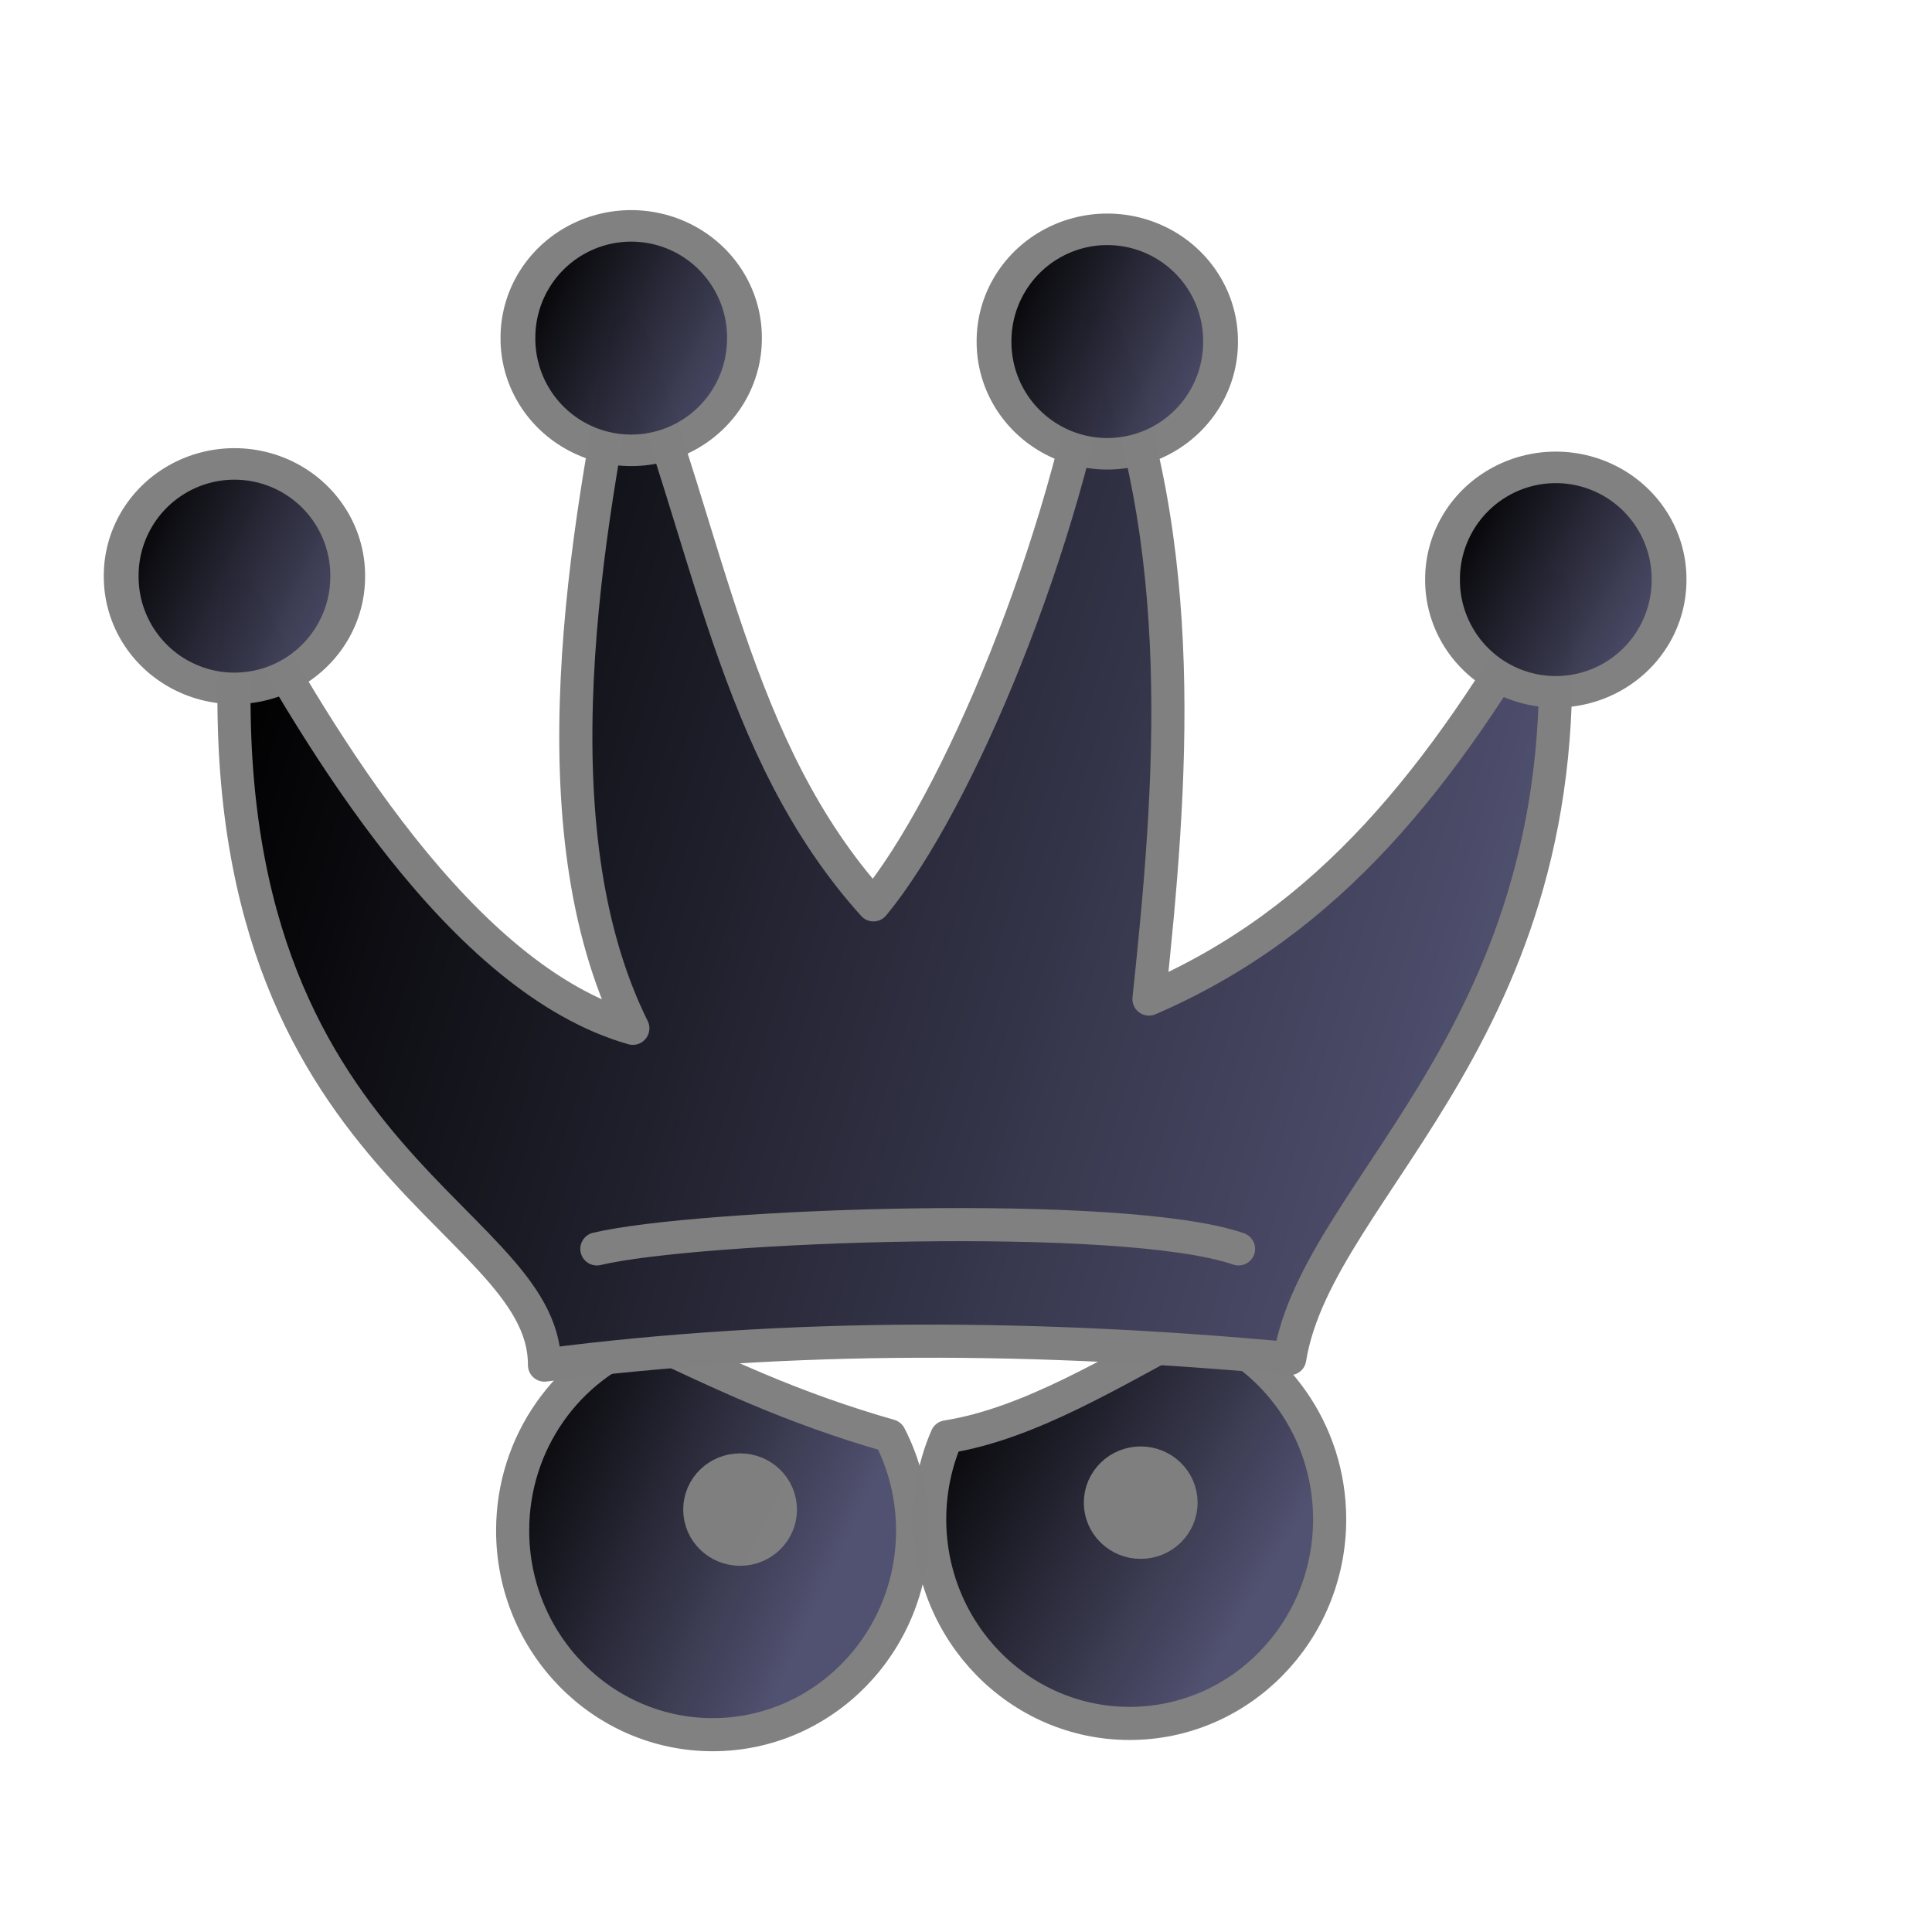
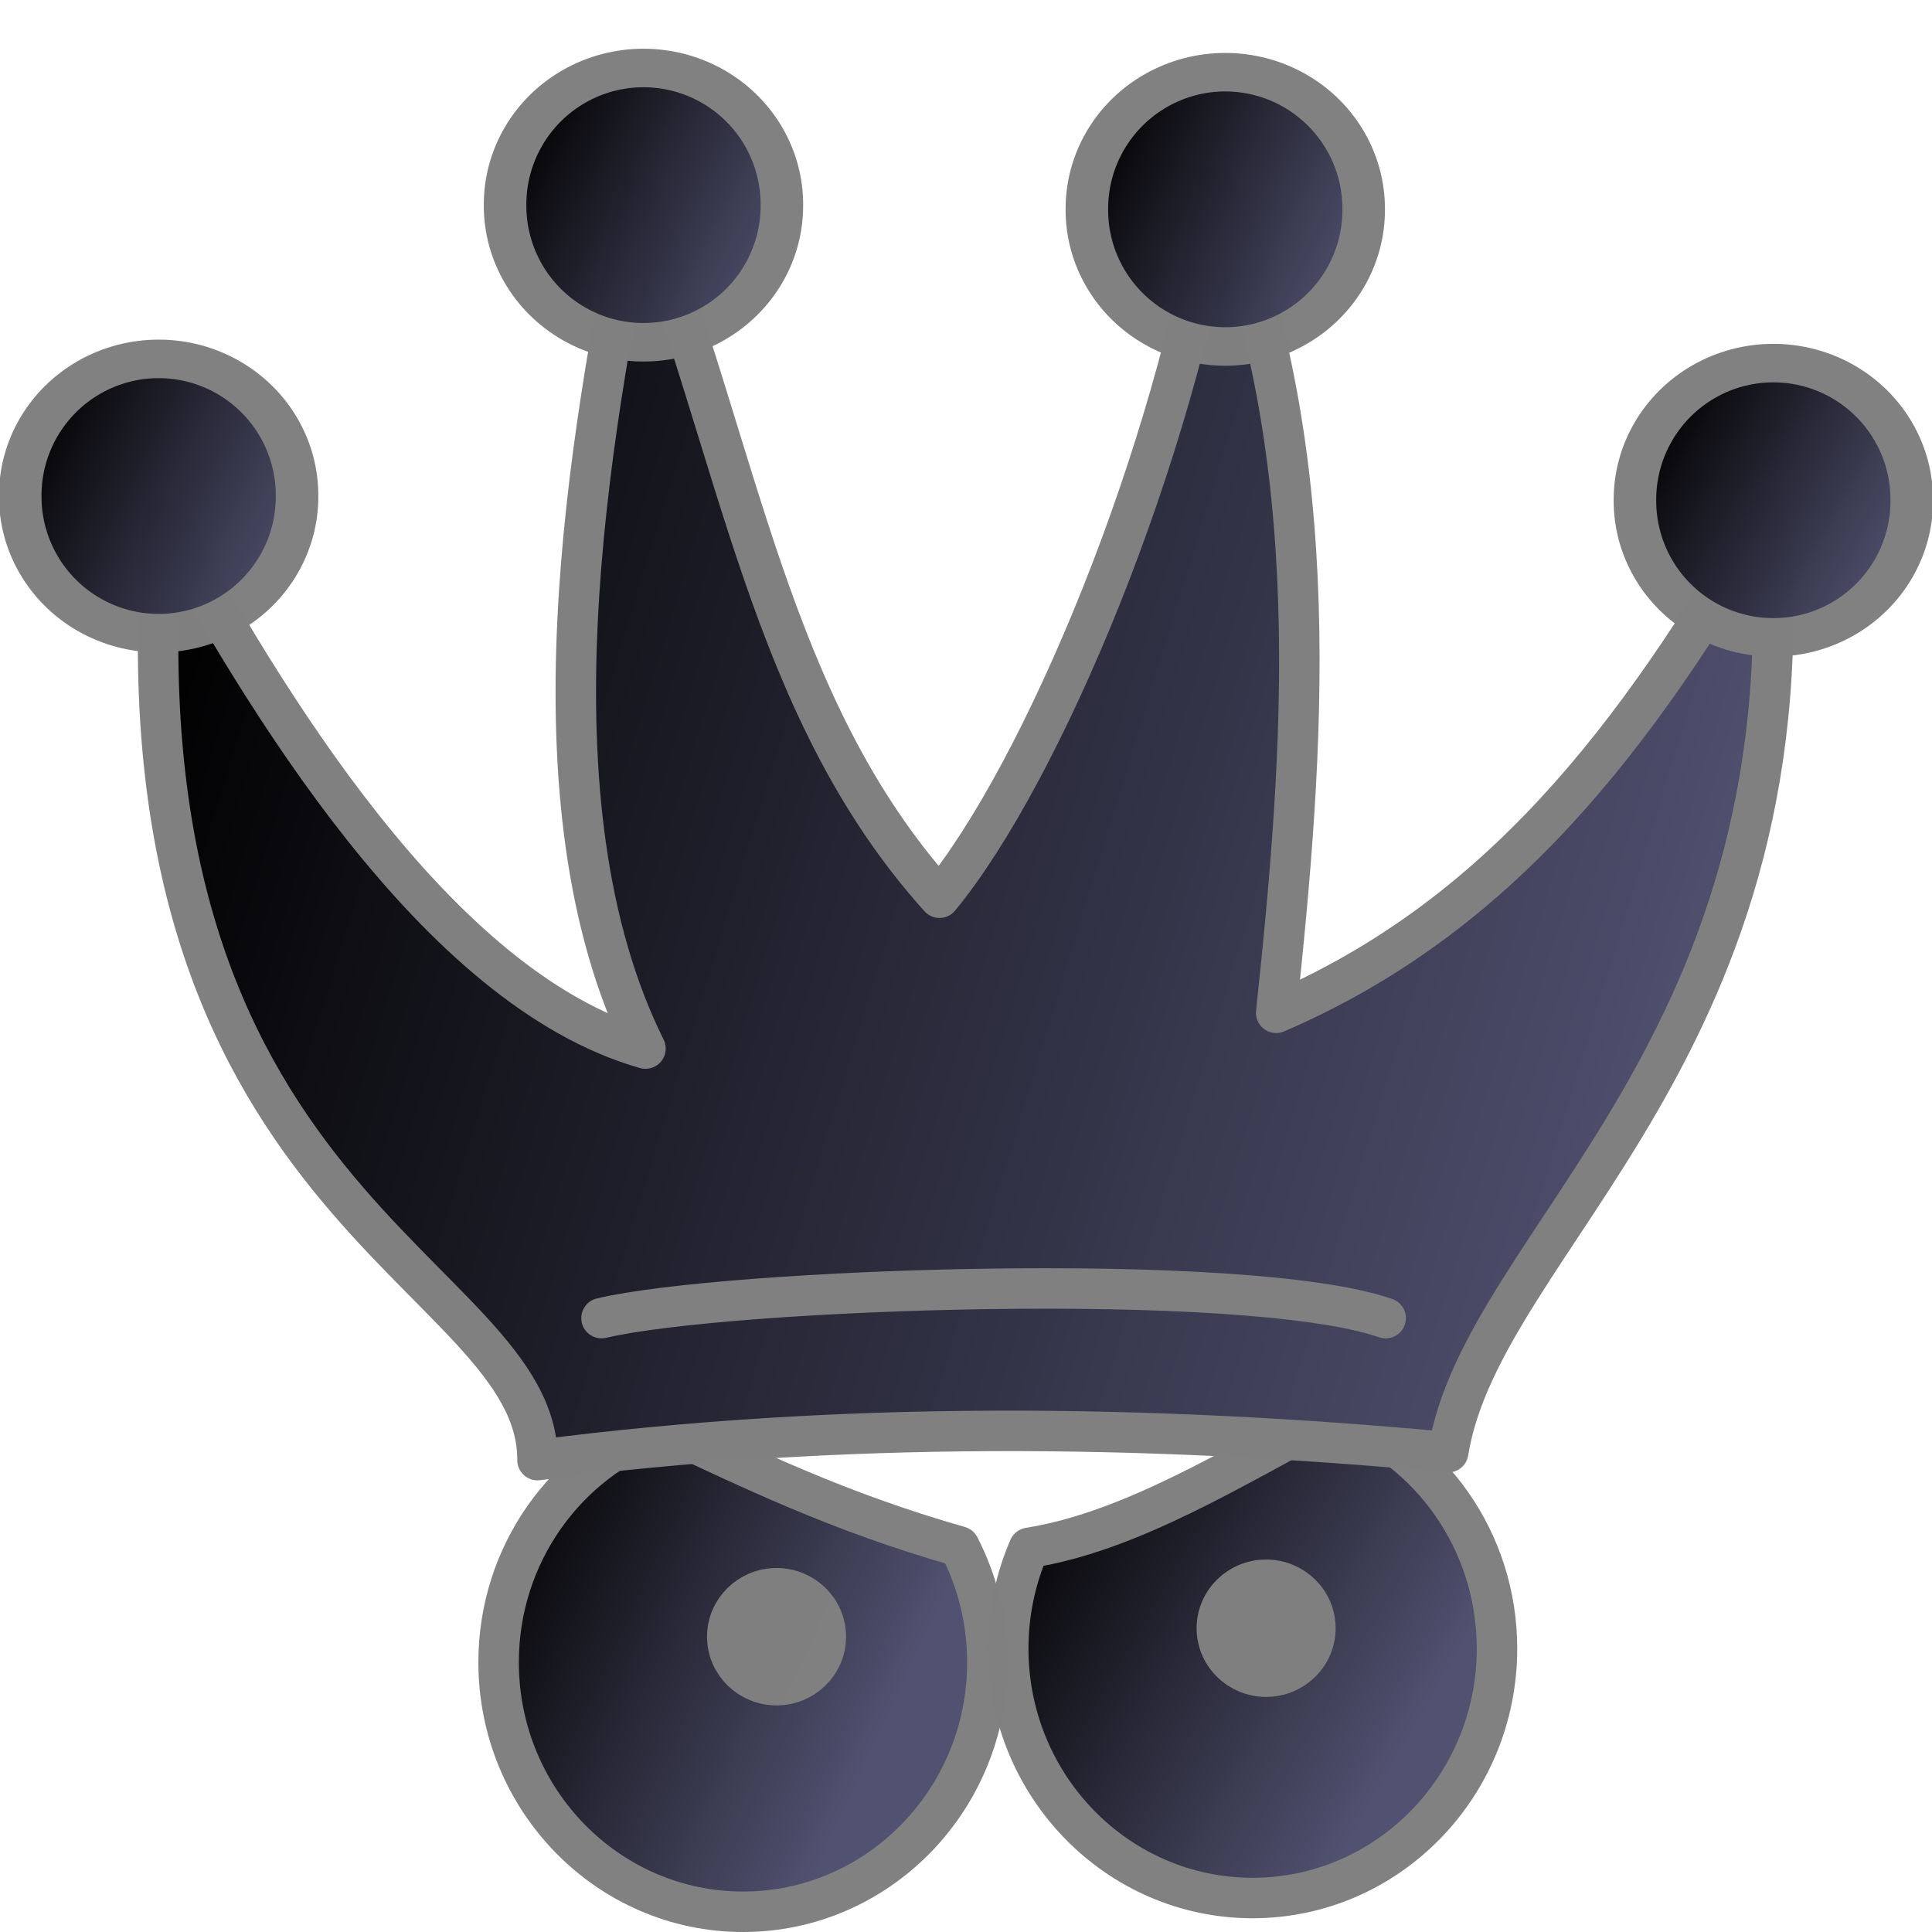
- <svg xmlns="http://www.w3.org/2000/svg" xmlns:xlink="http://www.w3.org/1999/xlink" width="700pt" height="700pt" id="svg36220" version="1.0">
+ <svg xmlns="http://www.w3.org/2000/svg" xmlns:xlink="http://www.w3.org/1999/xlink" width="100" height="100" id="svg36220" version="1.0">
  <defs id="defs36222">
-     <linearGradient xlink:href="#linearGradient2507" id="linearGradient2229" x1="460.957" y1="666.438" x2="617.157" y2="756.839" gradientUnits="userSpaceOnUse" gradientTransform="translate(0,-3.333333)" />
+     <linearGradient xlink:href="#linearGradient2507" id="linearGradient2229" x1="460.957" y1="666.438" x2="617.157" y2="756.839" gradientUnits="userSpaceOnUse" gradientTransform="matrix(0.1309298,0,0,0.1309298,-6.617828,-11.20439)" />
    <linearGradient id="linearGradient2507">
      <stop style="stop-color:#000000;stop-opacity:1" offset="0" id="stop2509" />
      <stop style="stop-color:#505070;stop-opacity:1" offset="1" id="stop2511" />
    </linearGradient>
-     <linearGradient xlink:href="#linearGradient2507" id="linearGradient5799" gradientUnits="userSpaceOnUse" x1="290.957" y1="590.216" x2="448.875" y2="663.431" gradientTransform="translate(0,-3.333333)" />
-     <linearGradient xlink:href="#linearGradient2507" id="linearGradient9438" x1="32" y1="385" x2="733.749" y2="624.011" gradientUnits="userSpaceOnUse" gradientTransform="matrix(0.843809,0,0,0.941381,63.33365,40.14039)" />
+     <linearGradient xlink:href="#linearGradient2507" id="linearGradient5799" gradientUnits="userSpaceOnUse" x1="290.957" y1="590.216" x2="448.875" y2="663.431" gradientTransform="matrix(0.1309298,0,0,0.1309298,-6.617828,-11.20439)" />
+     <linearGradient xlink:href="#linearGradient2507" id="linearGradient9438" x1="32" y1="385" x2="733.749" y2="624.011" gradientUnits="userSpaceOnUse" gradientTransform="matrix(0.1104797,0,0,0.1232548,1.674432,-5.512388)" />
    <linearGradient xlink:href="#linearGradient2507" id="linearGradient10327" x1="32" y1="245.833" x2="128.884" y2="288.968" gradientUnits="userSpaceOnUse" />
    <linearGradient xlink:href="#linearGradient2507" id="linearGradient1334" gradientUnits="userSpaceOnUse" x1="32" y1="245.833" x2="127.463" y2="290.538" />
    <linearGradient xlink:href="#linearGradient2507" id="linearGradient1338" gradientUnits="userSpaceOnUse" x1="32" y1="245.833" x2="126.041" y2="285.828" />
    <linearGradient xlink:href="#linearGradient2507" id="linearGradient1342" gradientUnits="userSpaceOnUse" x1="32" y1="245.833" x2="120.355" y2="290.538" />
  </defs>
  <g id="layer1">
-     <path style="opacity:0.99;fill:url(#linearGradient2229);fill-opacity:1;fill-rule:evenodd;stroke:#808080;stroke-width:16;stroke-linecap:round;stroke-linejoin:round;stroke-miterlimit:4;stroke-dasharray:none;stroke-dashoffset:0;stroke-opacity:1" d="M 578.375,641.104 C 538.031,662.313 497.688,687.745 457.344,694.135 C 452.069,706.314 449.125,719.783 449.125,733.948 C 449.125,788.385 492.393,832.573 545.719,832.573 C 599.044,832.573 642.344,788.385 642.344,733.948 C 642.344,691.207 615.65,654.78 578.375,641.104 z " id="path1345" />
-     <path style="opacity:0.99;fill:url(#linearGradient5799);fill-opacity:1;fill-rule:evenodd;stroke:#808080;stroke-width:16;stroke-linecap:round;stroke-linejoin:round;stroke-miterlimit:4;stroke-dasharray:none;stroke-dashoffset:0;stroke-opacity:1" d="M 311.938,646.448 C 274.503,660.036 247.656,696.527 247.656,739.385 C 247.656,793.822 290.956,838.01 344.281,838.01 C 397.607,838.01 440.875,793.822 440.875,739.385 C 440.875,722.858 436.861,707.291 429.812,693.604 C 382.093,679.992 347.486,663.102 311.938,646.448 z " id="path5795" />
-     <path style="opacity:0.99;fill:#808080;fill-opacity:1;fill-rule:evenodd;stroke:#808080;stroke-width:18.754;stroke-linecap:round;stroke-linejoin:round;stroke-miterlimit:4;stroke-dasharray:none;stroke-dashoffset:0;stroke-opacity:1" id="path2231" d="M 422.054 340.25 A 23.202 22.097 0 1 1  375.65,340.25 A 23.202 22.097 0 1 1  422.054 340.25 z" transform="matrix(0.843572,0,0,0.862831,214.6081,432.3414)" />
-     <path transform="matrix(0.843572,0,0,0.862831,21.07207,435.6924)" d="M 422.054 340.25 A 23.202 22.097 0 1 1  375.65,340.25 A 23.202 22.097 0 1 1  422.054 340.25 z" id="path5797" style="opacity:0.99;fill:#808080;fill-opacity:1;fill-rule:evenodd;stroke:#808080;stroke-width:18.754;stroke-linecap:round;stroke-linejoin:round;stroke-miterlimit:4;stroke-dasharray:none;stroke-dashoffset:0;stroke-opacity:1" />
-     <path style="fill:url(#linearGradient9438);fill-opacity:1;fill-rule:evenodd;stroke:#808080;stroke-width:16;stroke-linecap:round;stroke-linejoin:round;stroke-miterlimit:4;stroke-dasharray:none;stroke-opacity:1" d="M 115.369,286.468 C 154.263,357.296 222.657,473.13 305.721,496.767 C 257.467,399.566 283.326,256.164 302.787,159.244 C 342.957,260.624 354.036,361.666 421.952,437.125 C 462.452,387.997 515.024,262.885 531.648,156.244 C 575.421,263.087 565.961,379.849 555.06,482.625 C 642.286,445.024 696.823,375.39 749.631,283.33 C 768.89,496.252 636.681,571.429 623.06,656.331 C 503.052,645.23 383.043,643.946 263.035,659.469 C 263.384,584.497 91.194,560.251 115.369,286.468 z " id="path8557" />
-     <path style="opacity:0.99;fill:url(#linearGradient10327);fill-opacity:1;fill-rule:evenodd;stroke:#808080;stroke-width:14.341;stroke-linecap:round;stroke-linejoin:round;stroke-miterlimit:4;stroke-dasharray:none;stroke-dashoffset:0;stroke-opacity:1" id="path9446" d="M 133.333 245.833 A 46.667 50.833 0 1 1  40,245.833 A 46.667 50.833 0 1 1  133.333 245.833 z" transform="matrix(1.172481,0,0,1.061634,11.6456,17.34841)" />
-     <path style="fill:none;fill-opacity:0.75;fill-rule:evenodd;stroke:#808080;stroke-width:16;stroke-linecap:round;stroke-linejoin:round;stroke-miterlimit:4;stroke-dasharray:none;stroke-opacity:1" d="M 288.333,603.333 C 337.352,591.698 542.814,584.135 598.333,603.333" id="path1677" />
-     <path transform="matrix(1.172481,0,0,1.061634,203.3123,-97.65163)" d="M 133.333 245.833 A 46.667 50.833 0 1 1  40,245.833 A 46.667 50.833 0 1 1  133.333 245.833 z" id="path1332" style="opacity:0.99;fill:url(#linearGradient1334);fill-opacity:1;fill-rule:evenodd;stroke:#808080;stroke-width:14.341;stroke-linecap:round;stroke-linejoin:round;stroke-miterlimit:4;stroke-dasharray:none;stroke-dashoffset:0;stroke-opacity:1" />
-     <path style="opacity:0.99;fill:url(#linearGradient1338);fill-opacity:1;fill-rule:evenodd;stroke:#808080;stroke-width:14.341;stroke-linecap:round;stroke-linejoin:round;stroke-miterlimit:4;stroke-dasharray:none;stroke-dashoffset:0;stroke-opacity:1" id="path1336" d="M 133.333 245.833 A 46.667 50.833 0 1 1  40,245.833 A 46.667 50.833 0 1 1  133.333 245.833 z" transform="matrix(1.172481,0,0,1.061634,433.3123,-95.98497)" />
-     <path transform="matrix(1.172481,0,0,1.061634,649.979,19.01504)" d="M 133.333 245.833 A 46.667 50.833 0 1 1  40,245.833 A 46.667 50.833 0 1 1  133.333 245.833 z" id="path1340" style="opacity:0.99;fill:url(#linearGradient1342);fill-opacity:1;fill-rule:evenodd;stroke:#808080;stroke-width:14.341;stroke-linecap:round;stroke-linejoin:round;stroke-miterlimit:4;stroke-dasharray:none;stroke-dashoffset:0;stroke-opacity:1" />
+     <path style="opacity:0.99;fill:url(#linearGradient2229);fill-opacity:1;fill-rule:evenodd;stroke:#808080;stroke-width:2.095;stroke-linecap:round;stroke-linejoin:round;stroke-miterlimit:4;stroke-dasharray:none;stroke-dashoffset:0;stroke-opacity:1" d="M 69.109,73.172 C 63.826,75.949 58.544,79.278 53.262,80.115 C 52.571,81.71 52.186,83.473 52.186,85.328 C 52.186,92.455 57.851,98.241 64.833,98.241 C 71.815,98.241 77.484,92.455 77.484,85.328 C 77.484,79.732 73.989,74.962 69.109,73.172 z" id="path1345" />
+     <path style="opacity:0.99;fill:url(#linearGradient5799);fill-opacity:1;fill-rule:evenodd;stroke:#808080;stroke-width:2.095;stroke-linecap:round;stroke-linejoin:round;stroke-miterlimit:4;stroke-dasharray:none;stroke-dashoffset:0;stroke-opacity:1" d="M 34.224,73.871 C 29.323,75.65 25.808,80.428 25.808,86.04 C 25.808,93.167 31.477,98.953 38.459,98.953 C 45.441,98.953 51.106,93.167 51.106,86.04 C 51.106,83.876 50.58,81.838 49.657,80.045 C 43.41,78.263 38.878,76.052 34.224,73.871 z" id="path5795" />
+     <path style="opacity:0.99;fill:#808080;fill-opacity:1;fill-rule:evenodd;stroke:#808080;stroke-width:18.754;stroke-linecap:round;stroke-linejoin:round;stroke-miterlimit:4;stroke-dasharray:none;stroke-dashoffset:0;stroke-opacity:1" id="path2231" d="M 422.054,340.25 A 23.202,22.097 0 1 1 375.65,340.25 A 23.202,22.097 0 1 1 422.054,340.25 z" transform="matrix(0.1104487,0,0,0.1129703,21.48076,45.8384)" />
+     <path transform="matrix(0.1104487,0,0,0.1129703,-3.858859,46.27715)" d="M 422.054,340.25 A 23.202,22.097 0 1 1 375.65,340.25 A 23.202,22.097 0 1 1 422.054,340.25 z" id="path5797" style="opacity:0.99;fill:#808080;fill-opacity:1;fill-rule:evenodd;stroke:#808080;stroke-width:18.754;stroke-linecap:round;stroke-linejoin:round;stroke-miterlimit:4;stroke-dasharray:none;stroke-dashoffset:0;stroke-opacity:1" />
+     <path style="fill:url(#linearGradient9438);fill-opacity:1;fill-rule:evenodd;stroke:#808080;stroke-width:2.095;stroke-linecap:round;stroke-linejoin:round;stroke-miterlimit:4;stroke-dasharray:none;stroke-opacity:1" d="M 8.487,26.739 C 13.58,36.013 22.535,51.179 33.41,54.274 C 27.092,41.547 30.478,22.771 33.026,10.082 C 38.285,23.355 39.736,36.585 48.628,46.465 C 53.931,40.032 60.814,23.652 62.991,9.689 C 68.722,23.678 67.483,38.966 66.056,52.422 C 77.477,47.499 84.617,38.382 91.531,26.328 C 94.053,54.206 76.743,64.049 74.959,75.165 C 59.247,73.712 43.534,73.544 27.821,75.576 C 27.867,65.76 5.322,62.586 8.487,26.739 z" id="path8557" />
+     <path style="opacity:0.99;fill:url(#linearGradient10327);fill-opacity:1;fill-rule:evenodd;stroke:#808080;stroke-width:14.341;stroke-linecap:round;stroke-linejoin:round;stroke-miterlimit:4;stroke-dasharray:none;stroke-dashoffset:0;stroke-opacity:1" id="path9446" d="M 133.333,245.833 A 46.667,50.833 0 1 1 40,245.833 A 46.667,50.833 0 1 1 133.333,245.833 z" transform="matrix(0.1535127,0,0,0.1389995,-5.093069,-8.496538)" />
+     <path style="fill:none;fill-opacity:0.75;fill-rule:evenodd;stroke:#808080;stroke-width:2.095;stroke-linecap:round;stroke-linejoin:round;stroke-miterlimit:4;stroke-dasharray:none;stroke-opacity:1" d="M 31.134,68.226 C 37.552,66.703 64.453,65.713 71.722,68.226" id="path1677" />
+     <path transform="matrix(0.1535127,0,0,0.1389995,20.00181,-23.55347)" d="M 133.333,245.833 A 46.667,50.833 0 1 1 40,245.833 A 46.667,50.833 0 1 1 133.333,245.833 z" id="path1332" style="opacity:0.99;fill:url(#linearGradient1334);fill-opacity:1;fill-rule:evenodd;stroke:#808080;stroke-width:14.341;stroke-linecap:round;stroke-linejoin:round;stroke-miterlimit:4;stroke-dasharray:none;stroke-dashoffset:0;stroke-opacity:1" />
+     <path style="opacity:0.99;fill:url(#linearGradient1338);fill-opacity:1;fill-rule:evenodd;stroke:#808080;stroke-width:14.341;stroke-linecap:round;stroke-linejoin:round;stroke-miterlimit:4;stroke-dasharray:none;stroke-dashoffset:0;stroke-opacity:1" id="path1336" d="M 133.333,245.833 A 46.667,50.833 0 1 1 40,245.833 A 46.667,50.833 0 1 1 133.333,245.833 z" transform="matrix(0.1535127,0,0,0.1389995,50.11566,-23.33525)" />
+     <path transform="matrix(0.1535127,0,0,0.1389995,78.48378,-8.278328)" d="M 133.333,245.833 A 46.667,50.833 0 1 1 40,245.833 A 46.667,50.833 0 1 1 133.333,245.833 z" id="path1340" style="opacity:0.99;fill:url(#linearGradient1342);fill-opacity:1;fill-rule:evenodd;stroke:#808080;stroke-width:14.341;stroke-linecap:round;stroke-linejoin:round;stroke-miterlimit:4;stroke-dasharray:none;stroke-dashoffset:0;stroke-opacity:1" />
  </g>
</svg>
